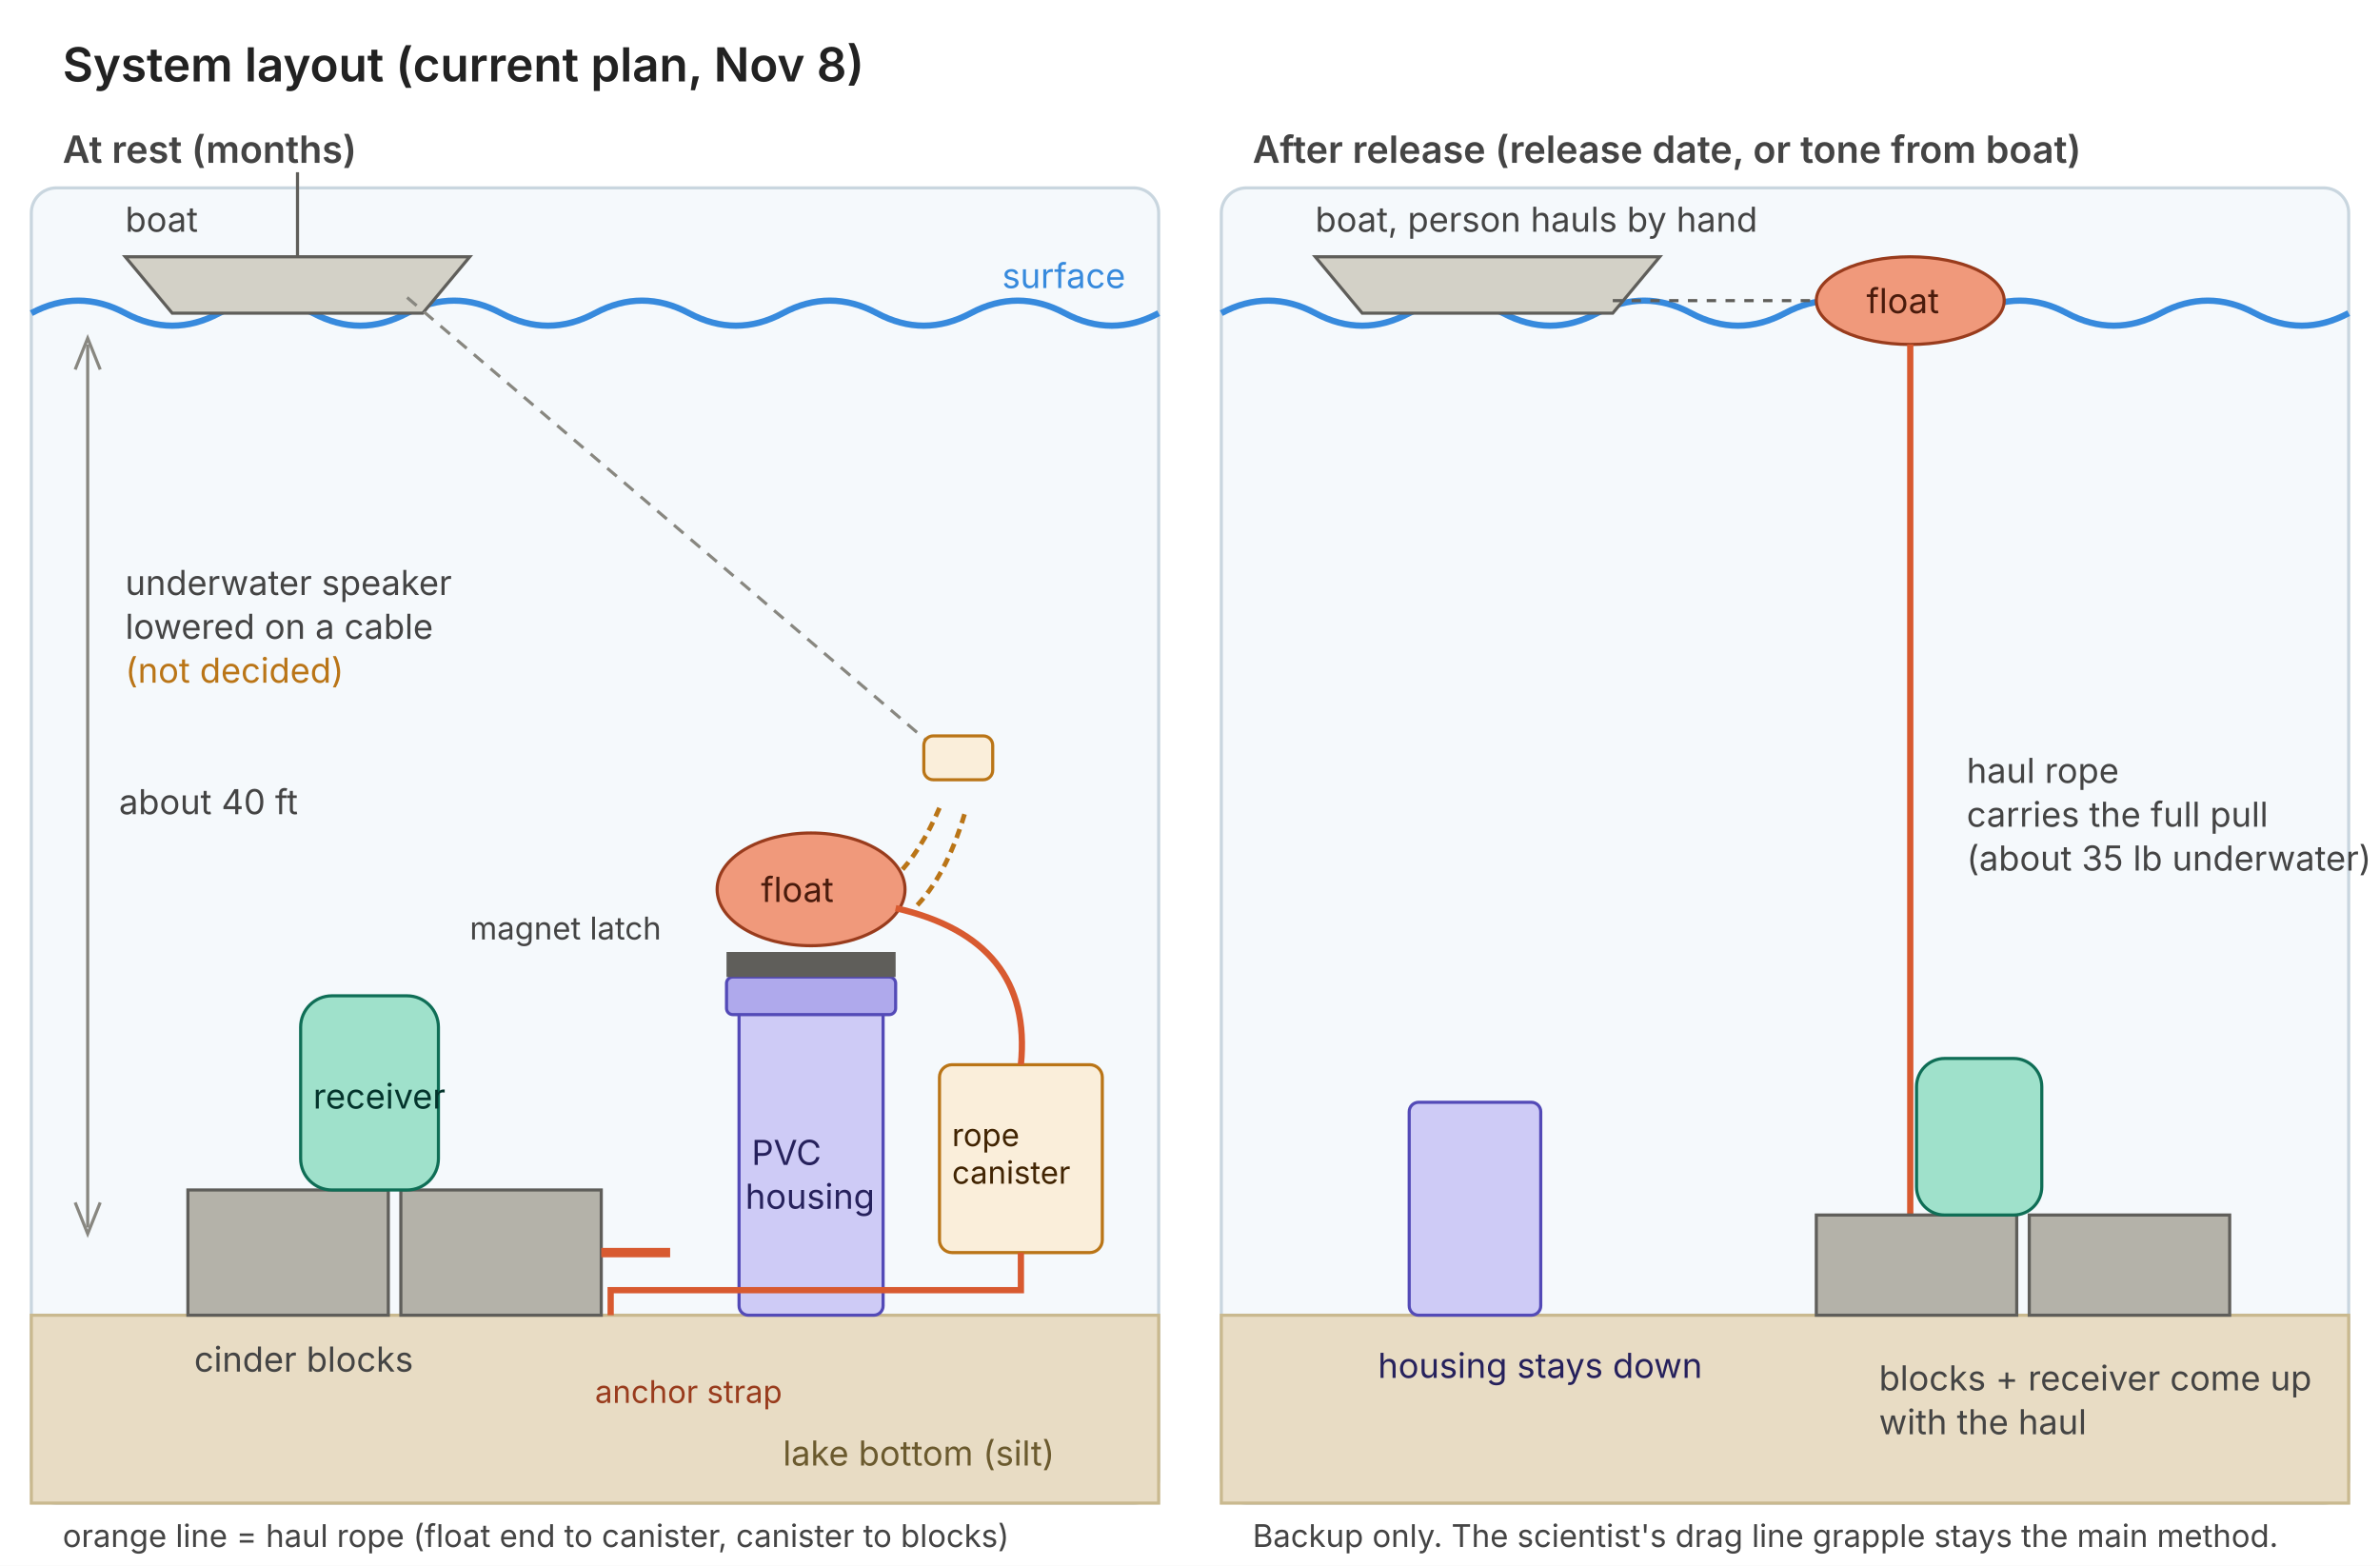
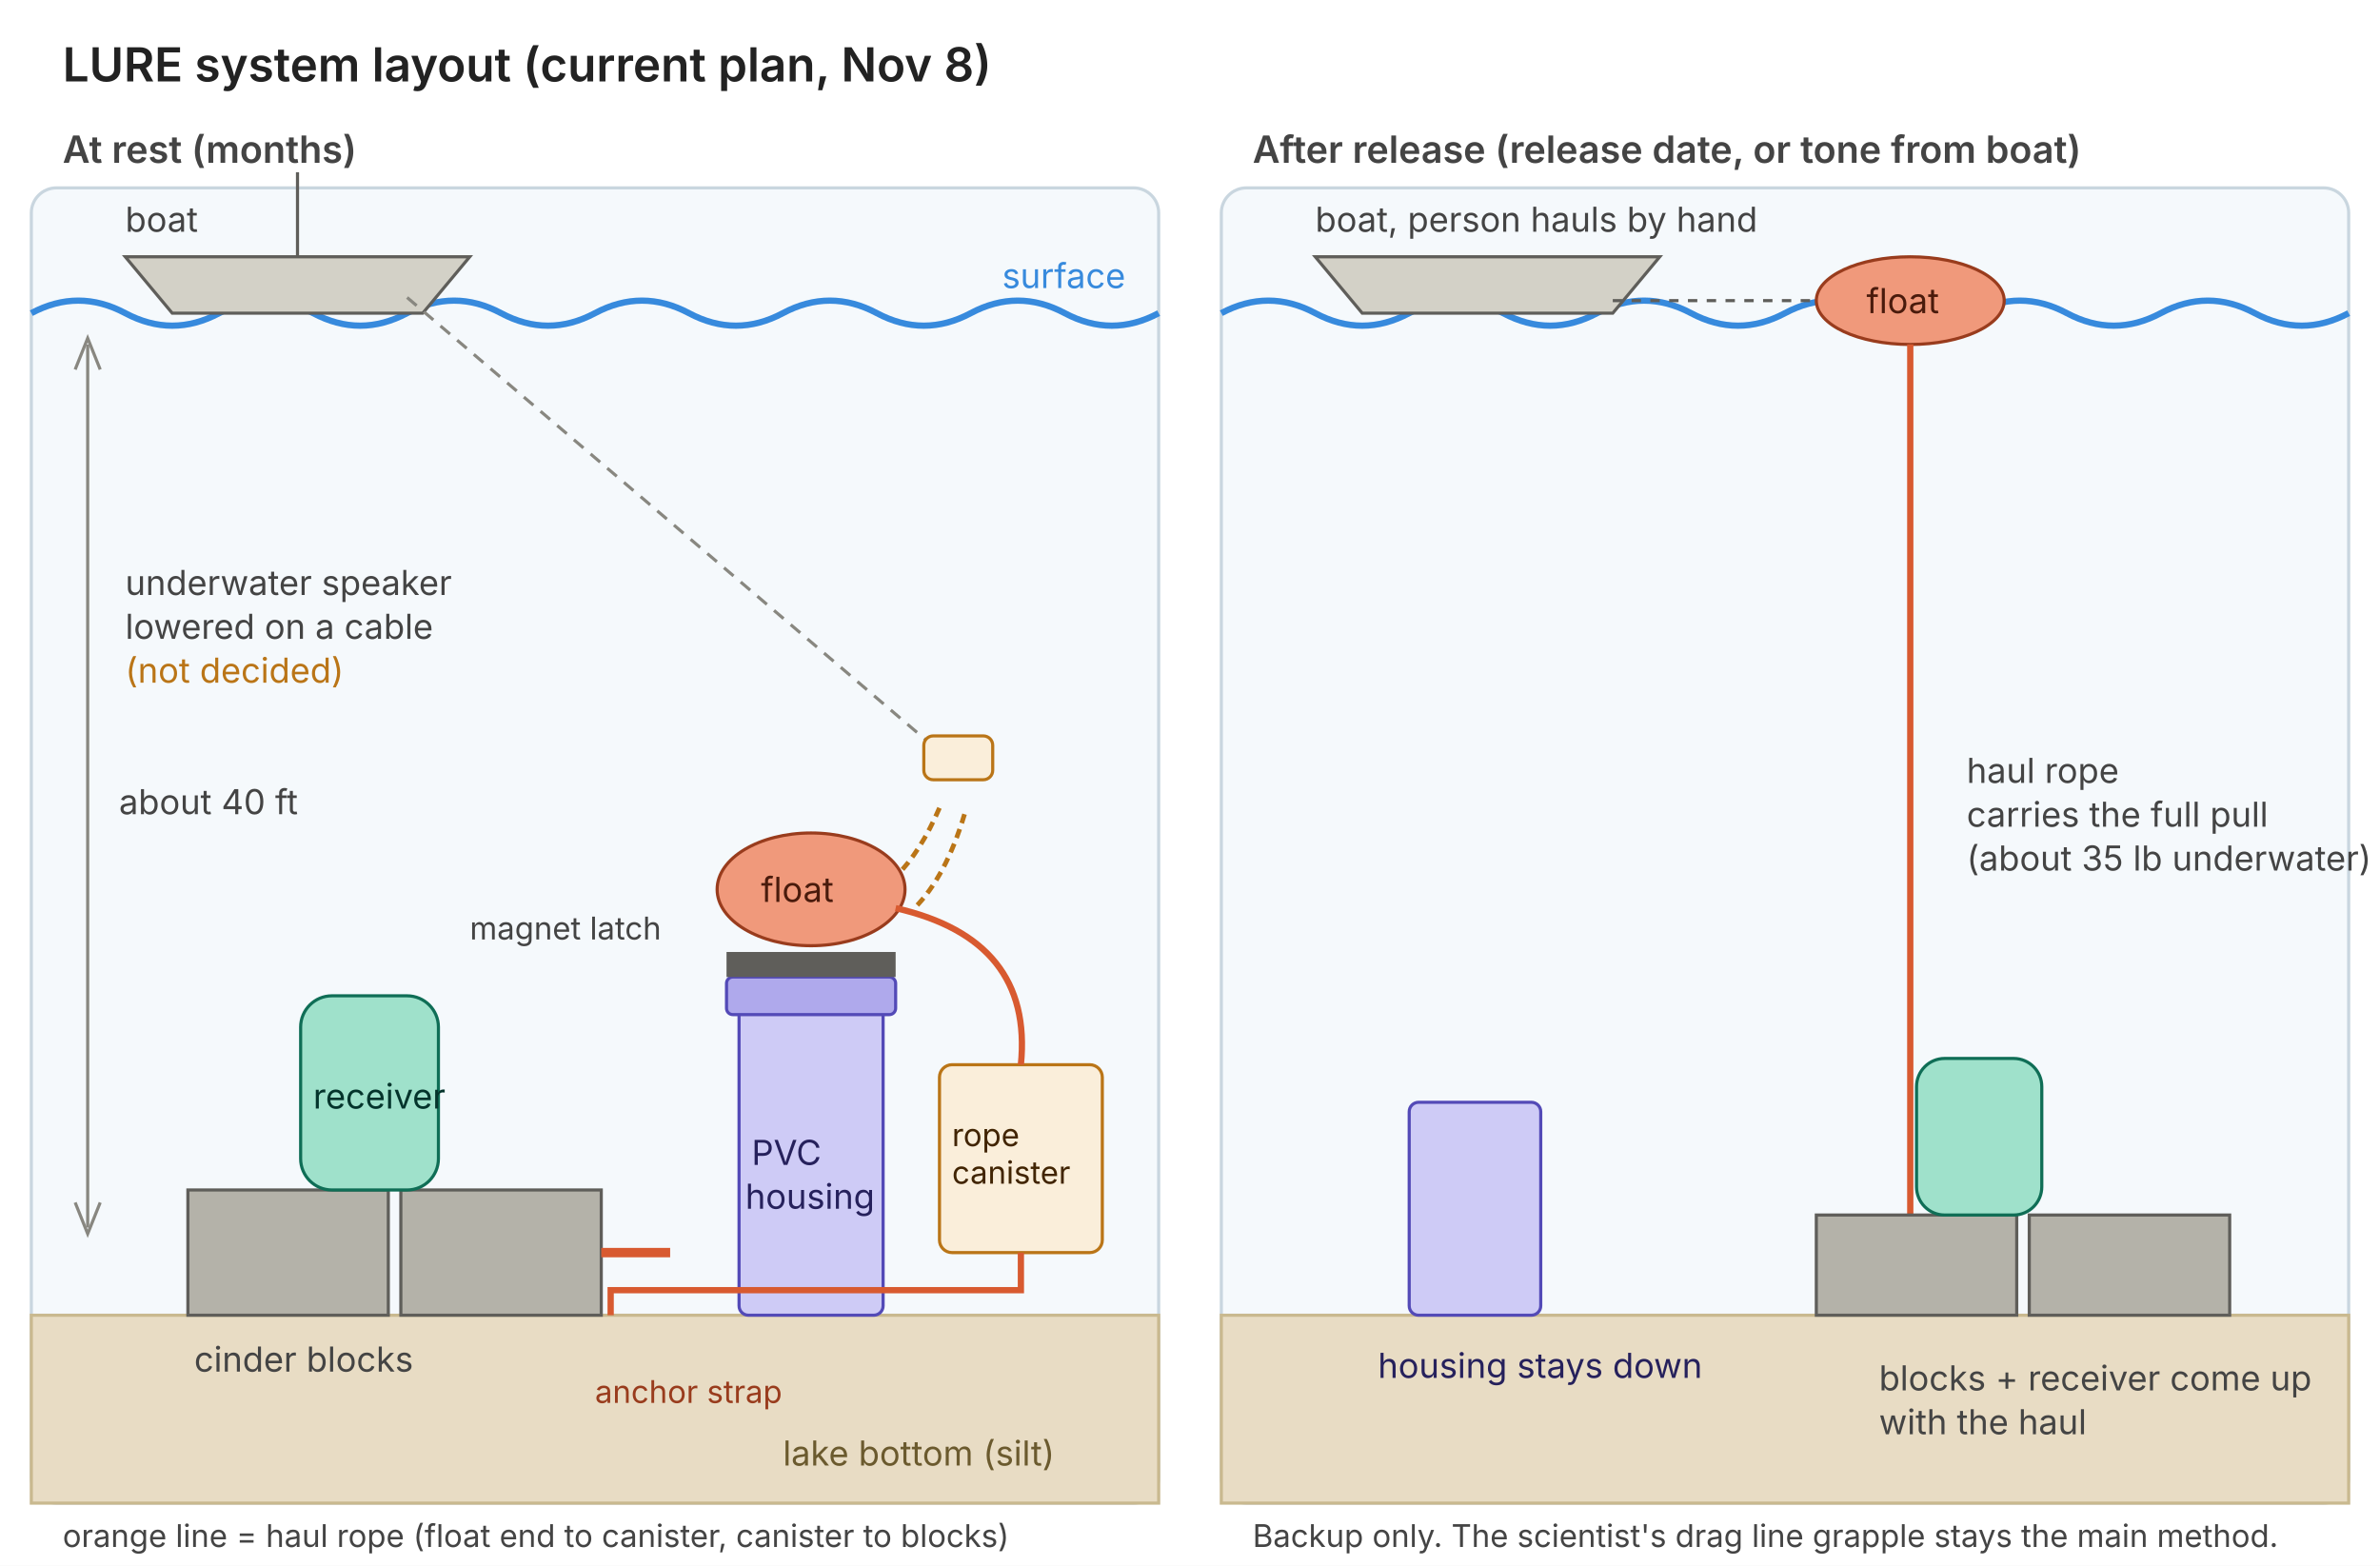
<svg xmlns="http://www.w3.org/2000/svg" viewBox="0 0 760 500" font-family="system-ui, -apple-system, Segoe UI, sans-serif" font-size="12">
  <rect width="760" height="500" fill="#ffffff" />
-   <text x="20" y="26" font-size="15" font-weight="600" fill="#222">System layout (current plan, Nov 8)</text>
+   <text x="20" y="26" font-size="15" font-weight="600" fill="#222">LURE system layout (current plan, Nov 8)</text>
  <text x="20" y="52" font-weight="600" fill="#444">At rest (months)</text>
  <rect x="10" y="60" width="360" height="420" rx="8" fill="#f5f9fc" stroke="#c9d6df" />
  <path d="M10 100 q15 -8 30 0 t30 0 t30 0 t30 0 t30 0 t30 0 t30 0 t30 0 t30 0 t30 0 t30 0 t30 0" fill="none" stroke="#378add" stroke-width="2" />
  <text x="320" y="92" fill="#378add" font-size="11">surface</text>
  <path d="M40 82 L150 82 L135 100 L55 100 Z" fill="#d3d1c7" stroke="#5f5e5a" />
  <line x1="95" y1="82" x2="95" y2="55" stroke="#5f5e5a" />
  <text x="40" y="74" font-size="11" fill="#444">boat</text>
  <line x1="130" y1="95" x2="300" y2="240" stroke="#888780" stroke-dasharray="4 3" />
  <rect x="295" y="235" width="22" height="14" rx="3" fill="#faeeda" stroke="#ba7517" />
  <text x="40" y="190" font-size="11" fill="#444">underwater speaker</text>
  <text x="40" y="204" font-size="11" fill="#444">lowered on a cable</text>
  <text x="40" y="218" font-size="11" fill="#ba7517">(not decided)</text>
  <path d="M300 258 q-6 14 -14 22 M308 260 q-6 20 -16 30" fill="none" stroke="#ba7517" stroke-width="1.5" stroke-dasharray="3 2" />
  <line x1="28" y1="110" x2="28" y2="392" stroke="#888780" />
  <path d="M24 118 L28 108 L32 118 M24 384 L28 394 L32 384" fill="none" stroke="#888780" />
  <text x="38" y="260" font-size="11" fill="#444">about 40 ft</text>
  <rect x="10" y="420" width="360" height="60" fill="#e8dcc4" stroke="#c9b98f" />
  <text x="250" y="468" font-size="11" fill="#6b5a2e">lake bottom (silt)</text>
  <rect x="60" y="380" width="64" height="40" fill="#b4b2a9" stroke="#5f5e5a" />
  <rect x="128" y="380" width="64" height="40" fill="#b4b2a9" stroke="#5f5e5a" />
  <text x="62" y="438" font-size="11" fill="#444">cinder blocks</text>
  <rect x="96" y="318" width="44" height="62" rx="10" fill="#9fe1cb" stroke="#0f6e56" />
  <text x="100" y="354" font-size="11" fill="#04342c">receiver</text>
  <path d="M192 400 L214 400" stroke="#d85a30" stroke-width="3" />
  <text x="190" y="448" font-size="10" fill="#993c1d">anchor strap</text>
  <rect x="236" y="320" width="46" height="100" rx="3" fill="#cecbf6" stroke="#534ab7" />
  <rect x="232" y="312" width="54" height="12" rx="2" fill="#afa9ec" stroke="#534ab7" />
  <text x="240" y="372" font-size="11" fill="#26215c">PVC</text>
  <text x="238" y="386" font-size="11" fill="#26215c">housing</text>
  <rect x="232" y="304" width="54" height="8" fill="#5f5e5a" />
  <ellipse cx="259" cy="284" rx="30" ry="18" fill="#f0997b" stroke="#993c1d" />
  <text x="243" y="288" font-size="11" fill="#4a1b0c">float</text>
  <text x="150" y="300" font-size="10" fill="#444">magnet latch</text>
  <rect x="300" y="340" width="52" height="60" rx="4" fill="#faeeda" stroke="#ba7517" />
  <text x="304" y="366" font-size="10" fill="#412402">rope</text>
  <text x="304" y="378" font-size="10" fill="#412402">canister</text>
  <path d="M286 290 Q330 300 326 340" fill="none" stroke="#d85a30" stroke-width="2" />
  <path d="M326 400 L326 412 L195 412 L195 420" fill="none" stroke="#d85a30" stroke-width="2" />
  <text x="20" y="494" font-size="10" fill="#444">orange line = haul rope (float end to canister, canister to blocks)</text>
  <text x="400" y="52" font-weight="600" fill="#444">After release (release date, or tone from boat)</text>
  <rect x="390" y="60" width="360" height="420" rx="8" fill="#f5f9fc" stroke="#c9d6df" />
  <path d="M390 100 q15 -8 30 0 t30 0 t30 0 t30 0 t30 0 t30 0 t30 0 t30 0 t30 0 t30 0 t30 0 t30 0" fill="none" stroke="#378add" stroke-width="2" />
  <path d="M420 82 L530 82 L515 100 L435 100 Z" fill="#d3d1c7" stroke="#5f5e5a" />
  <text x="420" y="74" font-size="11" fill="#444">boat, person hauls by hand</text>
  <ellipse cx="610" cy="96" rx="30" ry="14" fill="#f0997b" stroke="#993c1d" />
  <text x="596" y="100" font-size="11" fill="#4a1b0c">float</text>
  <line x1="610" y1="110" x2="610" y2="388" stroke="#d85a30" stroke-width="2" />
  <line x1="515" y1="96" x2="580" y2="96" stroke="#5f5e5a" stroke-dasharray="3 3" />
  <text x="628" y="250" font-size="11" fill="#444">haul rope</text>
  <text x="628" y="264" font-size="11" fill="#444">carries the full pull</text>
  <text x="628" y="278" font-size="11" fill="#444">(about 35 lb underwater)</text>
  <rect x="390" y="420" width="360" height="60" fill="#e8dcc4" stroke="#c9b98f" />
  <rect x="580" y="388" width="64" height="32" fill="#b4b2a9" stroke="#5f5e5a" />
  <rect x="648" y="388" width="64" height="32" fill="#b4b2a9" stroke="#5f5e5a" />
  <rect x="612" y="338" width="40" height="50" rx="9" fill="#9fe1cb" stroke="#0f6e56" />
  <rect x="450" y="352" width="42" height="68" rx="3" fill="#cecbf6" stroke="#534ab7" />
  <text x="440" y="440" font-size="11" fill="#26215c">housing stays down</text>
  <text x="600" y="444" font-size="11" fill="#444">blocks + receiver come up</text>
  <text x="600" y="458" font-size="11" fill="#444">with the haul</text>
  <text x="400" y="494" font-size="10" fill="#444">Backup only. The scientist's drag line grapple stays the main method.</text>
</svg>
